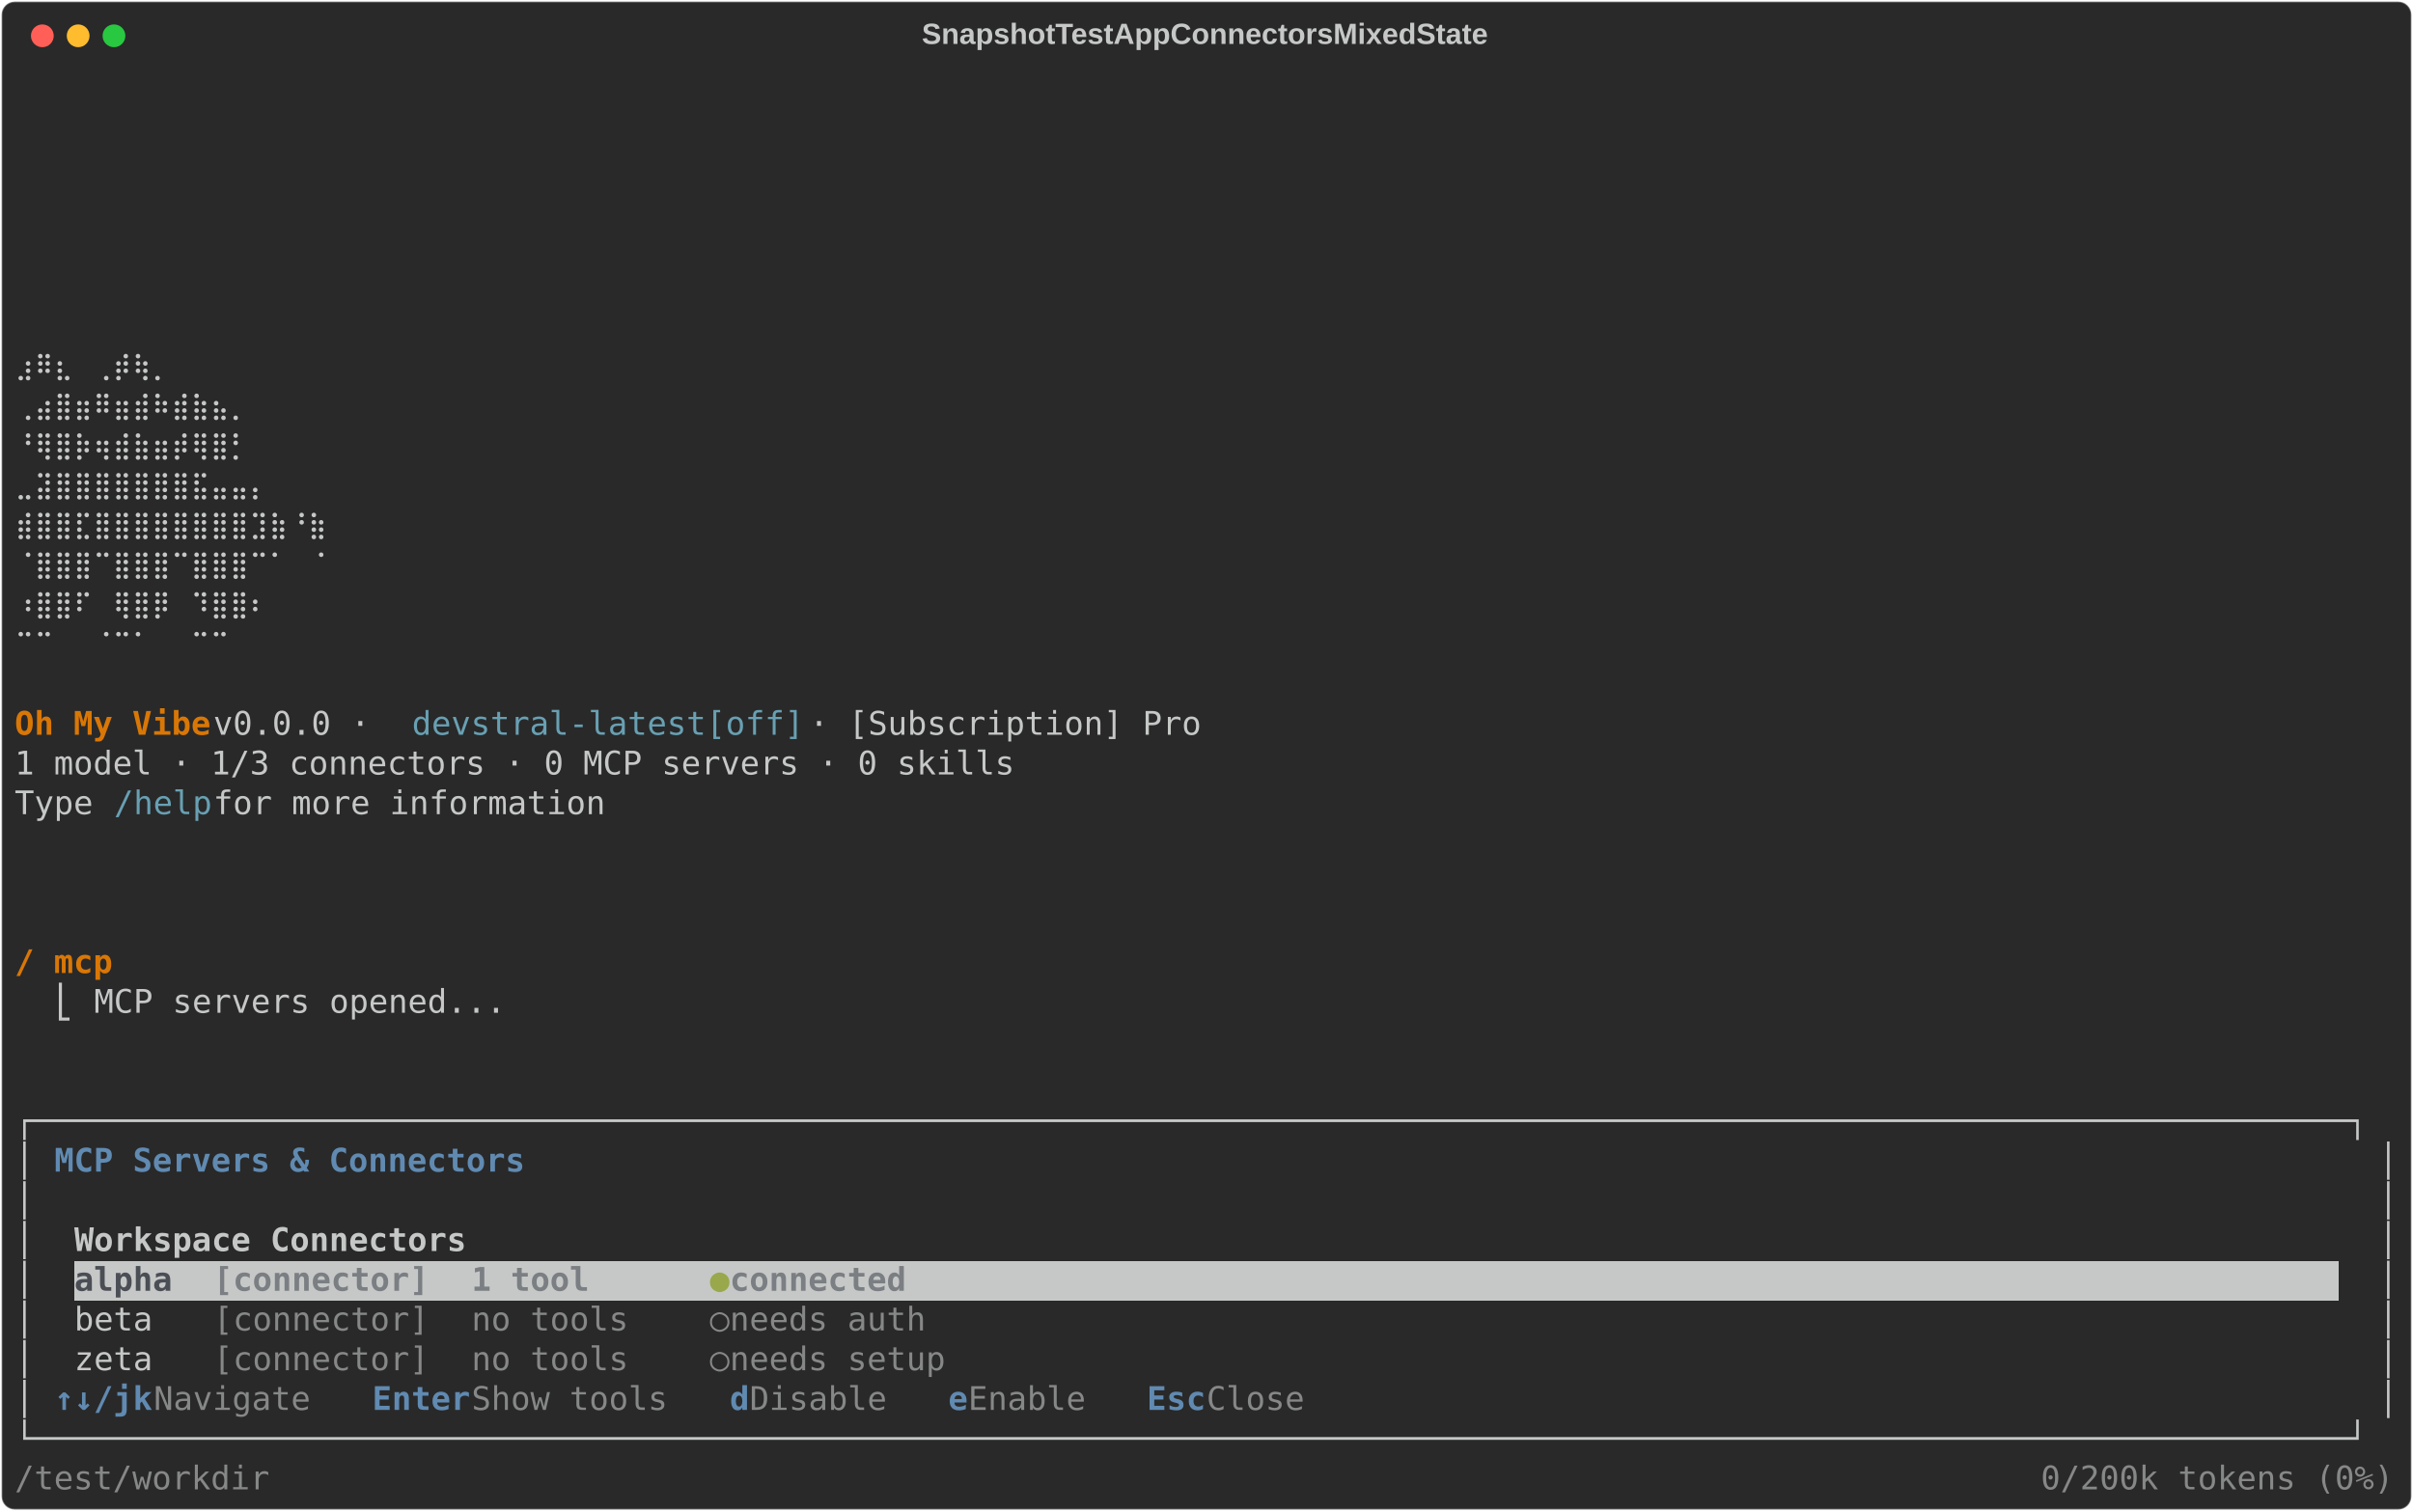
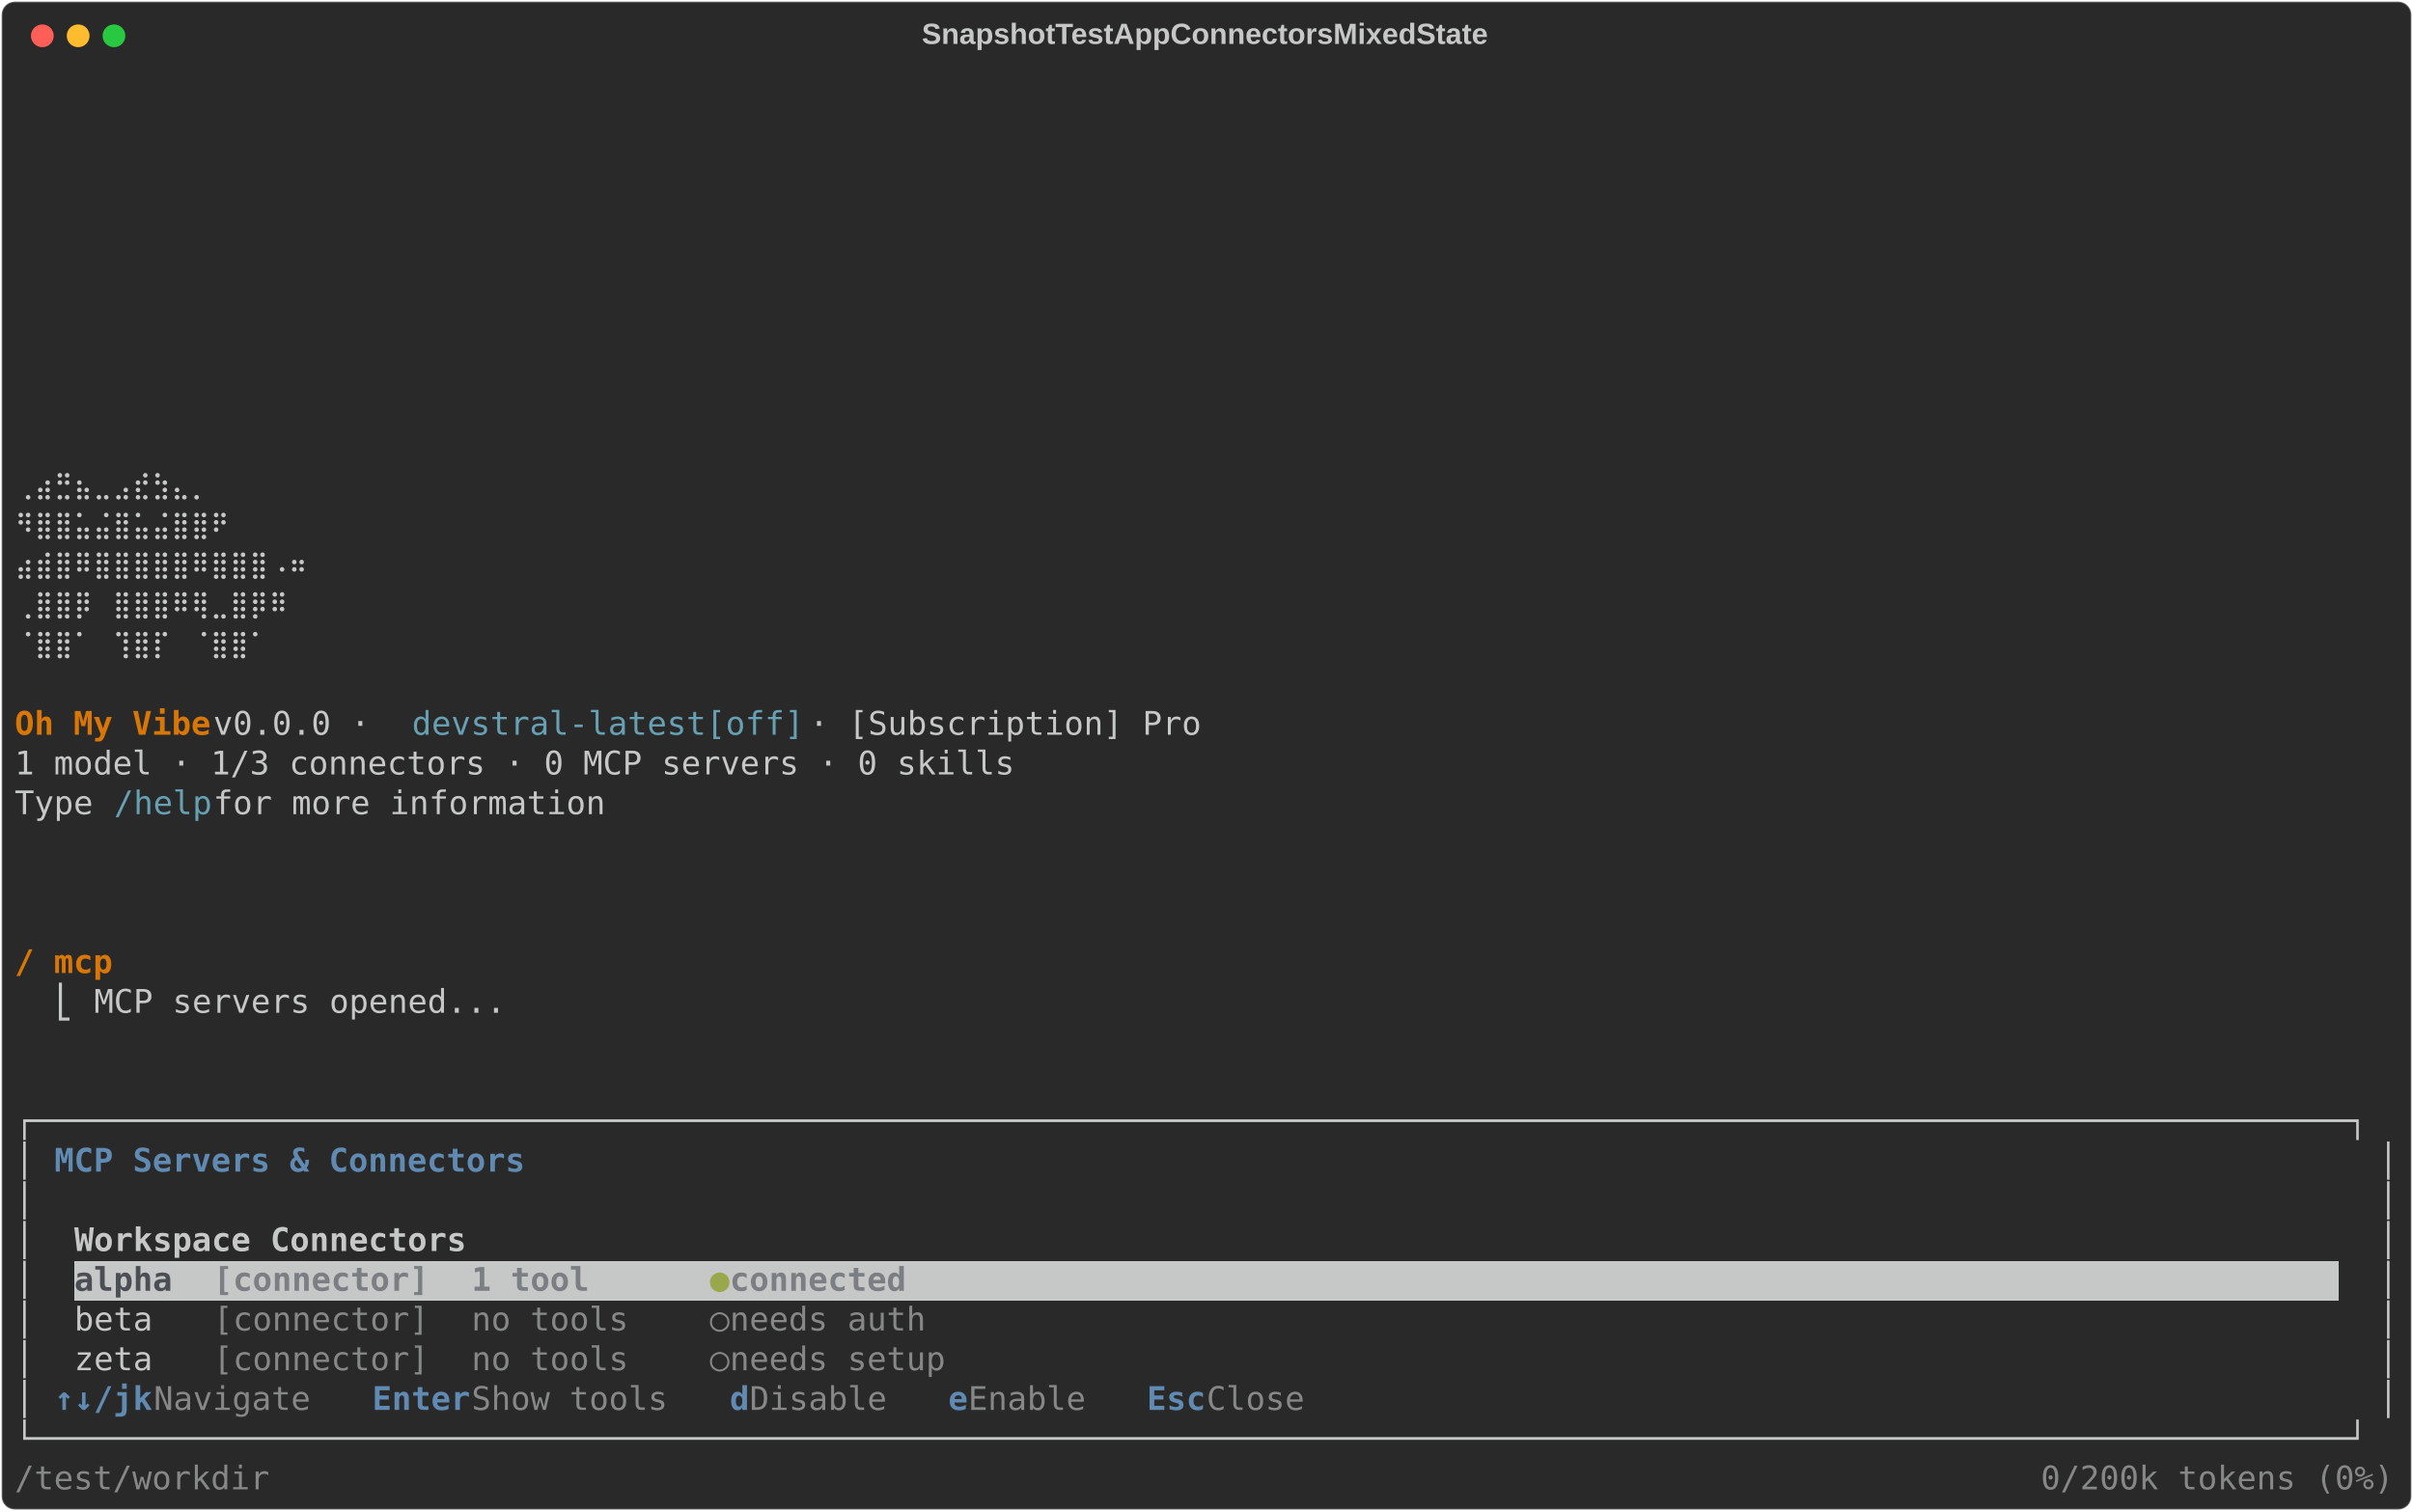
<svg xmlns="http://www.w3.org/2000/svg" class="rich-terminal" viewBox="0 0 1482 928.4">
  <style>

    @font-face {
        font-family: "Fira Code";
        src: local("FiraCode-Regular"),
                url("https://cdnjs.cloudflare.com/ajax/libs/firacode/6.2.0/woff2/FiraCode-Regular.woff2") format("woff2"),
                url("https://cdnjs.cloudflare.com/ajax/libs/firacode/6.2.0/woff/FiraCode-Regular.woff") format("woff");
        font-style: normal;
        font-weight: 400;
    }
    @font-face {
        font-family: "Fira Code";
        src: local("FiraCode-Bold"),
                url("https://cdnjs.cloudflare.com/ajax/libs/firacode/6.2.0/woff2/FiraCode-Bold.woff2") format("woff2"),
                url("https://cdnjs.cloudflare.com/ajax/libs/firacode/6.2.0/woff/FiraCode-Bold.woff") format("woff");
        font-style: bold;
        font-weight: 700;
    }

    .terminal-matrix {
        font-family: Fira Code, monospace;
        font-size: 20px;
        line-height: 24.4px;
        font-variant-east-asian: full-width;
    }

    .terminal-title {
        font-size: 18px;
        font-weight: bold;
        font-family: arial;
    }

    .terminal-r1 { fill: #c5c8c6 }
.terminal-r2 { fill: #d97706;font-weight: bold }
.terminal-r3 { fill: #68a0b3 }
.terminal-r4 { fill: #608ab1;font-weight: bold }
.terminal-r5 { fill: #c5c8c6;font-weight: bold }
.terminal-r6 { fill: #4b4e55;font-weight: bold }
.terminal-r7 { fill: #7b7e82;font-weight: bold }
.terminal-r8 { fill: #98a84b;font-weight: bold }
.terminal-r9 { fill: #868887 }
    </style>
  <defs>
    <clipPath id="terminal-clip-terminal">
      <rect x="0" y="0" width="1463.0" height="877.4" />
    </clipPath>
    <clipPath id="terminal-line-0">
      <rect x="0" y="1.5" width="1464" height="24.65" />
    </clipPath>
    <clipPath id="terminal-line-1">
      <rect x="0" y="25.9" width="1464" height="24.65" />
    </clipPath>
    <clipPath id="terminal-line-2">
      <rect x="0" y="50.3" width="1464" height="24.65" />
    </clipPath>
    <clipPath id="terminal-line-3">
      <rect x="0" y="74.7" width="1464" height="24.65" />
    </clipPath>
    <clipPath id="terminal-line-4">
      <rect x="0" y="99.1" width="1464" height="24.65" />
    </clipPath>
    <clipPath id="terminal-line-5">
      <rect x="0" y="123.5" width="1464" height="24.65" />
    </clipPath>
    <clipPath id="terminal-line-6">
      <rect x="0" y="147.9" width="1464" height="24.65" />
    </clipPath>
    <clipPath id="terminal-line-7">
      <rect x="0" y="172.3" width="1464" height="24.65" />
    </clipPath>
    <clipPath id="terminal-line-8">
      <rect x="0" y="196.7" width="1464" height="24.65" />
    </clipPath>
    <clipPath id="terminal-line-9">
      <rect x="0" y="221.1" width="1464" height="24.65" />
    </clipPath>
    <clipPath id="terminal-line-10">
      <rect x="0" y="245.5" width="1464" height="24.65" />
    </clipPath>
    <clipPath id="terminal-line-11">
      <rect x="0" y="269.9" width="1464" height="24.65" />
    </clipPath>
    <clipPath id="terminal-line-12">
      <rect x="0" y="294.3" width="1464" height="24.65" />
    </clipPath>
    <clipPath id="terminal-line-13">
      <rect x="0" y="318.7" width="1464" height="24.65" />
    </clipPath>
    <clipPath id="terminal-line-14">
      <rect x="0" y="343.1" width="1464" height="24.65" />
    </clipPath>
    <clipPath id="terminal-line-15">
      <rect x="0" y="367.5" width="1464" height="24.65" />
    </clipPath>
    <clipPath id="terminal-line-16">
      <rect x="0" y="391.9" width="1464" height="24.65" />
    </clipPath>
    <clipPath id="terminal-line-17">
      <rect x="0" y="416.3" width="1464" height="24.65" />
    </clipPath>
    <clipPath id="terminal-line-18">
      <rect x="0" y="440.7" width="1464" height="24.65" />
    </clipPath>
    <clipPath id="terminal-line-19">
      <rect x="0" y="465.1" width="1464" height="24.65" />
    </clipPath>
    <clipPath id="terminal-line-20">
      <rect x="0" y="489.5" width="1464" height="24.65" />
    </clipPath>
    <clipPath id="terminal-line-21">
      <rect x="0" y="513.9" width="1464" height="24.65" />
    </clipPath>
    <clipPath id="terminal-line-22">
      <rect x="0" y="538.3" width="1464" height="24.65" />
    </clipPath>
    <clipPath id="terminal-line-23">
      <rect x="0" y="562.7" width="1464" height="24.65" />
    </clipPath>
    <clipPath id="terminal-line-24">
      <rect x="0" y="587.1" width="1464" height="24.65" />
    </clipPath>
    <clipPath id="terminal-line-25">
      <rect x="0" y="611.5" width="1464" height="24.65" />
    </clipPath>
    <clipPath id="terminal-line-26">
      <rect x="0" y="635.9" width="1464" height="24.65" />
    </clipPath>
    <clipPath id="terminal-line-27">
      <rect x="0" y="660.3" width="1464" height="24.65" />
    </clipPath>
    <clipPath id="terminal-line-28">
      <rect x="0" y="684.7" width="1464" height="24.65" />
    </clipPath>
    <clipPath id="terminal-line-29">
      <rect x="0" y="709.1" width="1464" height="24.65" />
    </clipPath>
    <clipPath id="terminal-line-30">
      <rect x="0" y="733.5" width="1464" height="24.65" />
    </clipPath>
    <clipPath id="terminal-line-31">
      <rect x="0" y="757.9" width="1464" height="24.65" />
    </clipPath>
    <clipPath id="terminal-line-32">
      <rect x="0" y="782.3" width="1464" height="24.65" />
    </clipPath>
    <clipPath id="terminal-line-33">
      <rect x="0" y="806.7" width="1464" height="24.65" />
    </clipPath>
    <clipPath id="terminal-line-34">
      <rect x="0" y="831.1" width="1464" height="24.65" />
    </clipPath>
  </defs>
  <rect fill="#292929" stroke="rgba(255,255,255,0.35)" stroke-width="1" x="1" y="1" width="1480" height="926.4" rx="8" />
  <text class="terminal-title" fill="#c5c8c6" text-anchor="middle" x="740" y="27">SnapshotTestAppConnectorsMixedState</text>
  <g transform="translate(26,22)">
    <circle cx="0" cy="0" r="7" fill="#ff5f57" />
    <circle cx="22" cy="0" r="7" fill="#febc2e" />
    <circle cx="44" cy="0" r="7" fill="#28c840" />
  </g>
  <g transform="translate(9, 41)" clip-path="url(#terminal-clip-terminal)">
    <rect fill="#c5c8c6" x="36.6" y="733.5" width="85.4" height="24.65" shape-rendering="crispEdges" />
    <rect fill="#c5c8c6" x="122" y="733.5" width="158.6" height="24.65" shape-rendering="crispEdges" />
    <rect fill="#c5c8c6" x="280.6" y="733.5" width="122" height="24.65" shape-rendering="crispEdges" />
    <rect fill="#c5c8c6" x="402.6" y="733.5" width="24.4" height="24.65" shape-rendering="crispEdges" />
    <rect fill="#c5c8c6" x="427" y="733.5" width="12.2" height="24.65" shape-rendering="crispEdges" />
    <rect fill="#c5c8c6" x="439.2" y="733.5" width="122" height="24.65" shape-rendering="crispEdges" />
    <rect fill="#c5c8c6" x="561.2" y="733.5" width="866.2" height="24.65" shape-rendering="crispEdges" />
    <g class="terminal-matrix">
      <text class="terminal-r1" x="1464" y="20" textLength="12.2" clip-path="url(#terminal-line-0)">
</text>
      <text class="terminal-r1" x="1464" y="44.4" textLength="12.2" clip-path="url(#terminal-line-1)">
</text>
      <text class="terminal-r1" x="1464" y="68.8" textLength="12.2" clip-path="url(#terminal-line-2)">
</text>
      <text class="terminal-r1" x="1464" y="93.2" textLength="12.2" clip-path="url(#terminal-line-3)">
</text>
      <text class="terminal-r1" x="1464" y="117.6" textLength="12.2" clip-path="url(#terminal-line-4)">
</text>
      <text class="terminal-r1" x="1464" y="142" textLength="12.2" clip-path="url(#terminal-line-5)">
</text>
      <text class="terminal-r1" x="1464" y="166.4" textLength="12.2" clip-path="url(#terminal-line-6)">
</text>
-       <text class="terminal-r1" x="0" y="190.8" textLength="219.6" clip-path="url(#terminal-line-7)">   ⣰⠿⣆ ⢀⡾⢷⡀       </text>
      <text class="terminal-r1" x="1464" y="190.8" textLength="12.2" clip-path="url(#terminal-line-7)">
</text>
-       <text class="terminal-r1" x="0" y="215.2" textLength="219.6" clip-path="url(#terminal-line-8)"> ⢀⣴⣿⣶⠿⣶⣾⠷⣾⣷⣦⡀     </text>
      <text class="terminal-r1" x="1464" y="215.2" textLength="12.2" clip-path="url(#terminal-line-8)">
</text>
-       <text class="terminal-r1" x="0" y="239.6" textLength="219.6" clip-path="url(#terminal-line-9)"> ⠘⢿⣿⡷⢶⣾⣷⣶⡾⢿⣿⡃     </text>
      <text class="terminal-r1" x="1464" y="239.6" textLength="12.2" clip-path="url(#terminal-line-9)">
</text>
-       <text class="terminal-r1" x="0" y="264" textLength="219.6" clip-path="url(#terminal-line-10)">  ⣀⣽⣿⣿⣿⣿⣿⣿⣿⣯⣤⣤⡄   </text>
+       <text class="terminal-r1" x="0" y="264" textLength="219.6" clip-path="url(#terminal-line-10)">  ⢀⣴⣛⣦⣀⣠⣞⣳⣄⡀      </text>
      <text class="terminal-r1" x="1464" y="264" textLength="12.2" clip-path="url(#terminal-line-10)">
</text>
-       <text class="terminal-r1" x="0" y="288.4" textLength="219.6" clip-path="url(#terminal-line-11)"> ⣾⣿⣿⣏⣿⣿⣿⣿⣿⣿⣿⣿⣹⣷⠘⣷ </text>
+       <text class="terminal-r1" x="0" y="288.4" textLength="219.6" clip-path="url(#terminal-line-11)">  ⠻⣿⣿⣥⣬⣿⣥⣬⣿⣿⠟     </text>
      <text class="terminal-r1" x="1464" y="288.4" textLength="12.2" clip-path="url(#terminal-line-11)">
</text>
-       <text class="terminal-r1" x="0" y="312.8" textLength="219.6" clip-path="url(#terminal-line-12)"> ⠈⣿⣿⣿⠉⣿⣿⣿⠉⣿⣿⣿⠉⠁ ⠈ </text>
+       <text class="terminal-r1" x="0" y="312.8" textLength="219.6" clip-path="url(#terminal-line-12)"> ⣴⣾⣿⠿⣿⣿⣿⣿⣿⠿⣿⣿⣿⠠⠶  </text>
      <text class="terminal-r1" x="1464" y="312.8" textLength="12.2" clip-path="url(#terminal-line-12)">
</text>
-       <text class="terminal-r1" x="0" y="337.2" textLength="219.6" clip-path="url(#terminal-line-13)"> ⠰⣿⣿⠏ ⢿⣿⡿ ⠹⣿⣿⠆    </text>
+       <text class="terminal-r1" x="0" y="337.2" textLength="219.6" clip-path="url(#terminal-line-13)">⢀⣿⣿⡿ ⣿⣿⣿⠿⢿⣀⣿⡿⠿    </text>
      <text class="terminal-r1" x="1464" y="337.2" textLength="12.2" clip-path="url(#terminal-line-13)">
</text>
-       <text class="terminal-r1" x="0" y="361.6" textLength="219.6" clip-path="url(#terminal-line-14)">  ⠉⠉  ⠈⠉⠁  ⠉⠉     </text>
+       <text class="terminal-r1" x="0" y="361.6" textLength="219.6" clip-path="url(#terminal-line-14)">⠈⣿⣿⠁ ⢹⣿⡏ ⠈⣿⣿⠁     </text>
      <text class="terminal-r1" x="1464" y="361.6" textLength="12.2" clip-path="url(#terminal-line-14)">
</text>
      <text class="terminal-r1" x="1464" y="386" textLength="12.2" clip-path="url(#terminal-line-15)">
</text>
      <text class="terminal-r2" x="0" y="410.4" textLength="122" clip-path="url(#terminal-line-16)">Oh My Vibe</text>
      <text class="terminal-r1" x="122" y="410.4" textLength="122" clip-path="url(#terminal-line-16)"> v0.0.0 · </text>
      <text class="terminal-r3" x="244" y="410.4" textLength="244" clip-path="url(#terminal-line-16)">devstral-latest[off]</text>
      <text class="terminal-r1" x="488" y="410.4" textLength="256.2" clip-path="url(#terminal-line-16)"> · [Subscription] Pro</text>
      <text class="terminal-r1" x="1464" y="410.4" textLength="12.2" clip-path="url(#terminal-line-16)">
</text>
      <text class="terminal-r1" x="0" y="434.8" textLength="622.2" clip-path="url(#terminal-line-17)">1 model · 1/3 connectors · 0 MCP servers · 0 skills</text>
      <text class="terminal-r1" x="1464" y="434.8" textLength="12.2" clip-path="url(#terminal-line-17)">
</text>
      <text class="terminal-r1" x="0" y="459.2" textLength="61" clip-path="url(#terminal-line-18)">Type </text>
      <text class="terminal-r3" x="61" y="459.2" textLength="61" clip-path="url(#terminal-line-18)">/help</text>
      <text class="terminal-r1" x="122" y="459.2" textLength="256.2" clip-path="url(#terminal-line-18)"> for more information</text>
      <text class="terminal-r1" x="1464" y="459.2" textLength="12.2" clip-path="url(#terminal-line-18)">
</text>
      <text class="terminal-r1" x="1464" y="483.6" textLength="12.2" clip-path="url(#terminal-line-19)">
</text>
      <text class="terminal-r1" x="1464" y="508" textLength="12.2" clip-path="url(#terminal-line-20)">
</text>
      <text class="terminal-r1" x="1464" y="532.4" textLength="12.2" clip-path="url(#terminal-line-21)">
</text>
      <text class="terminal-r2" x="0" y="556.8" textLength="61" clip-path="url(#terminal-line-22)">/ mcp</text>
      <text class="terminal-r1" x="1464" y="556.8" textLength="12.2" clip-path="url(#terminal-line-22)">
</text>
      <text class="terminal-r1" x="24.4" y="581.2" textLength="12.2" clip-path="url(#terminal-line-23)">⎣</text>
      <text class="terminal-r1" x="48.8" y="581.2" textLength="256.2" clip-path="url(#terminal-line-23)">MCP servers opened...</text>
      <text class="terminal-r1" x="1464" y="581.2" textLength="12.2" clip-path="url(#terminal-line-23)">
</text>
      <text class="terminal-r1" x="1464" y="605.6" textLength="12.2" clip-path="url(#terminal-line-24)">
</text>
      <text class="terminal-r1" x="1464" y="630" textLength="12.2" clip-path="url(#terminal-line-25)">
</text>
      <text class="terminal-r1" x="0" y="654.4" textLength="1464" clip-path="url(#terminal-line-26)">┌──────────────────────────────────────────────────────────────────────────────────────────────────────────────────────┐</text>
      <text class="terminal-r1" x="1464" y="654.4" textLength="12.2" clip-path="url(#terminal-line-26)">
</text>
      <text class="terminal-r1" x="0" y="678.8" textLength="12.2" clip-path="url(#terminal-line-27)">│</text>
      <text class="terminal-r4" x="24.4" y="678.8" textLength="292.8" clip-path="url(#terminal-line-27)">MCP Servers &amp; Connectors</text>
      <text class="terminal-r1" x="1451.8" y="678.8" textLength="12.2" clip-path="url(#terminal-line-27)">│</text>
      <text class="terminal-r1" x="1464" y="678.8" textLength="12.2" clip-path="url(#terminal-line-27)">
</text>
      <text class="terminal-r1" x="0" y="703.2" textLength="12.2" clip-path="url(#terminal-line-28)">│</text>
      <text class="terminal-r1" x="1451.8" y="703.2" textLength="12.2" clip-path="url(#terminal-line-28)">│</text>
      <text class="terminal-r1" x="1464" y="703.2" textLength="12.2" clip-path="url(#terminal-line-28)">
</text>
      <text class="terminal-r1" x="0" y="727.6" textLength="12.2" clip-path="url(#terminal-line-29)">│</text>
      <text class="terminal-r5" x="36.6" y="727.6" textLength="244" clip-path="url(#terminal-line-29)">Workspace Connectors</text>
      <text class="terminal-r1" x="1451.8" y="727.6" textLength="12.2" clip-path="url(#terminal-line-29)">│</text>
      <text class="terminal-r1" x="1464" y="727.6" textLength="12.2" clip-path="url(#terminal-line-29)">
</text>
      <text class="terminal-r1" x="0" y="752" textLength="12.2" clip-path="url(#terminal-line-30)">│</text>
      <text class="terminal-r6" x="36.6" y="752" textLength="85.4" clip-path="url(#terminal-line-30)">  alpha</text>
      <text class="terminal-r7" x="122" y="752" textLength="158.6" clip-path="url(#terminal-line-30)">  [connector]</text>
      <text class="terminal-r7" x="280.6" y="752" textLength="122" clip-path="url(#terminal-line-30)">  1 tool  </text>
      <text class="terminal-r8" x="427" y="752" textLength="12.2" clip-path="url(#terminal-line-30)">●</text>
      <text class="terminal-r7" x="439.2" y="752" textLength="122" clip-path="url(#terminal-line-30)"> connected</text>
      <text class="terminal-r1" x="1451.8" y="752" textLength="12.2" clip-path="url(#terminal-line-30)">│</text>
      <text class="terminal-r1" x="1464" y="752" textLength="12.2" clip-path="url(#terminal-line-30)">
</text>
      <text class="terminal-r1" x="0" y="776.4" textLength="12.2" clip-path="url(#terminal-line-31)">│</text>
      <text class="terminal-r1" x="36.6" y="776.4" textLength="85.4" clip-path="url(#terminal-line-31)">  beta </text>
      <text class="terminal-r9" x="122" y="776.4" textLength="158.6" clip-path="url(#terminal-line-31)">  [connector]</text>
      <text class="terminal-r9" x="280.6" y="776.4" textLength="122" clip-path="url(#terminal-line-31)">  no tools</text>
      <text class="terminal-r9" x="427" y="776.4" textLength="12.2" clip-path="url(#terminal-line-31)">○</text>
      <text class="terminal-r9" x="439.2" y="776.4" textLength="134.2" clip-path="url(#terminal-line-31)"> needs auth</text>
      <text class="terminal-r1" x="1451.8" y="776.4" textLength="12.2" clip-path="url(#terminal-line-31)">│</text>
      <text class="terminal-r1" x="1464" y="776.4" textLength="12.2" clip-path="url(#terminal-line-31)">
</text>
      <text class="terminal-r1" x="0" y="800.8" textLength="12.2" clip-path="url(#terminal-line-32)">│</text>
      <text class="terminal-r1" x="36.6" y="800.8" textLength="85.4" clip-path="url(#terminal-line-32)">  zeta </text>
      <text class="terminal-r9" x="122" y="800.8" textLength="158.6" clip-path="url(#terminal-line-32)">  [connector]</text>
      <text class="terminal-r9" x="280.6" y="800.8" textLength="122" clip-path="url(#terminal-line-32)">  no tools</text>
      <text class="terminal-r9" x="427" y="800.8" textLength="12.2" clip-path="url(#terminal-line-32)">○</text>
      <text class="terminal-r9" x="439.2" y="800.8" textLength="146.4" clip-path="url(#terminal-line-32)"> needs setup</text>
      <text class="terminal-r1" x="1451.8" y="800.8" textLength="12.2" clip-path="url(#terminal-line-32)">│</text>
      <text class="terminal-r1" x="1464" y="800.8" textLength="12.2" clip-path="url(#terminal-line-32)">
</text>
      <text class="terminal-r1" x="0" y="825.2" textLength="12.2" clip-path="url(#terminal-line-33)">│</text>
      <text class="terminal-r4" x="24.4" y="825.2" textLength="61" clip-path="url(#terminal-line-33)">↑↓/jk</text>
      <text class="terminal-r9" x="85.4" y="825.2" textLength="134.2" clip-path="url(#terminal-line-33)"> Navigate  </text>
      <text class="terminal-r4" x="219.6" y="825.2" textLength="61" clip-path="url(#terminal-line-33)">Enter</text>
      <text class="terminal-r9" x="280.6" y="825.2" textLength="158.6" clip-path="url(#terminal-line-33)"> Show tools  </text>
      <text class="terminal-r4" x="439.2" y="825.2" textLength="12.2" clip-path="url(#terminal-line-33)">d</text>
      <text class="terminal-r9" x="451.4" y="825.2" textLength="122" clip-path="url(#terminal-line-33)"> Disable  </text>
      <text class="terminal-r4" x="573.4" y="825.2" textLength="12.2" clip-path="url(#terminal-line-33)">e</text>
      <text class="terminal-r9" x="585.6" y="825.2" textLength="109.8" clip-path="url(#terminal-line-33)"> Enable  </text>
      <text class="terminal-r4" x="695.4" y="825.2" textLength="36.6" clip-path="url(#terminal-line-33)">Esc</text>
      <text class="terminal-r9" x="732" y="825.2" textLength="73.2" clip-path="url(#terminal-line-33)"> Close</text>
      <text class="terminal-r1" x="1451.8" y="825.2" textLength="12.2" clip-path="url(#terminal-line-33)">│</text>
      <text class="terminal-r1" x="1464" y="825.2" textLength="12.2" clip-path="url(#terminal-line-33)">
</text>
      <text class="terminal-r1" x="0" y="849.6" textLength="1464" clip-path="url(#terminal-line-34)">└──────────────────────────────────────────────────────────────────────────────────────────────────────────────────────┘</text>
      <text class="terminal-r1" x="1464" y="849.6" textLength="12.2" clip-path="url(#terminal-line-34)">
</text>
      <text class="terminal-r9" x="0" y="874" textLength="158.6" clip-path="url(#terminal-line-35)">/test/workdir</text>
      <text class="terminal-r9" x="1244.4" y="874" textLength="219.6" clip-path="url(#terminal-line-35)">0/200k tokens (0%)</text>
    </g>
  </g>
</svg>
